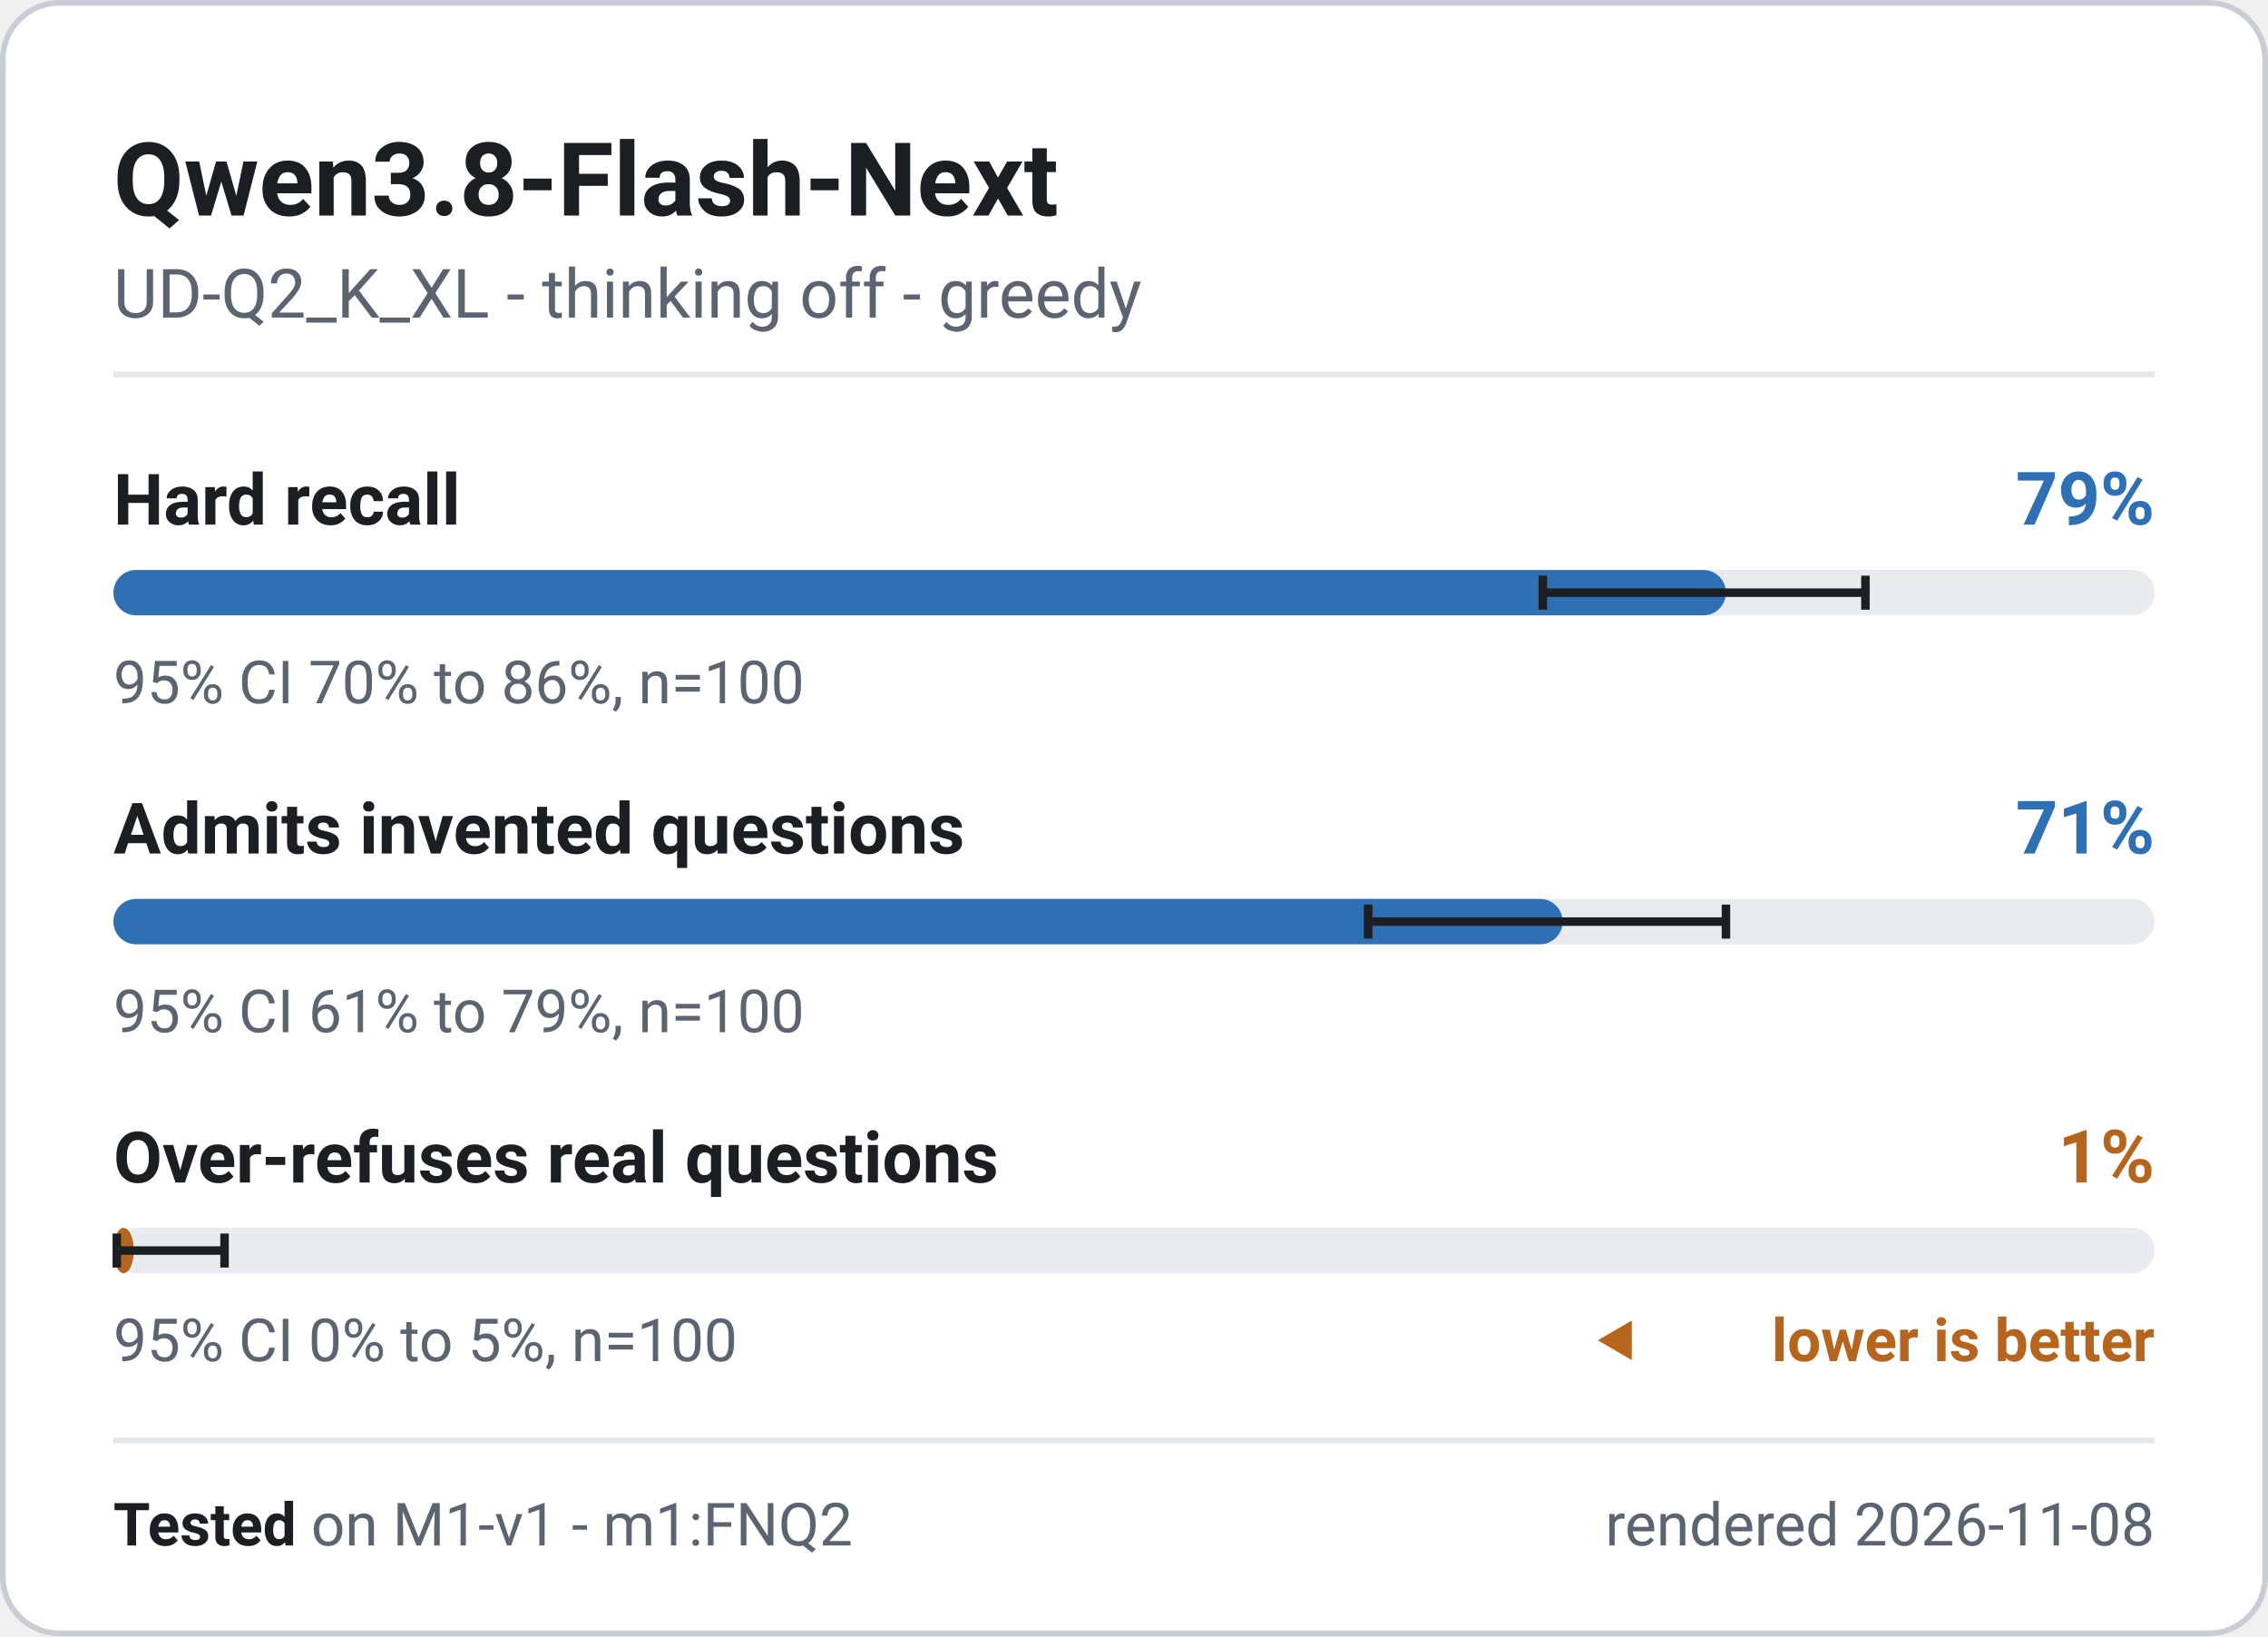
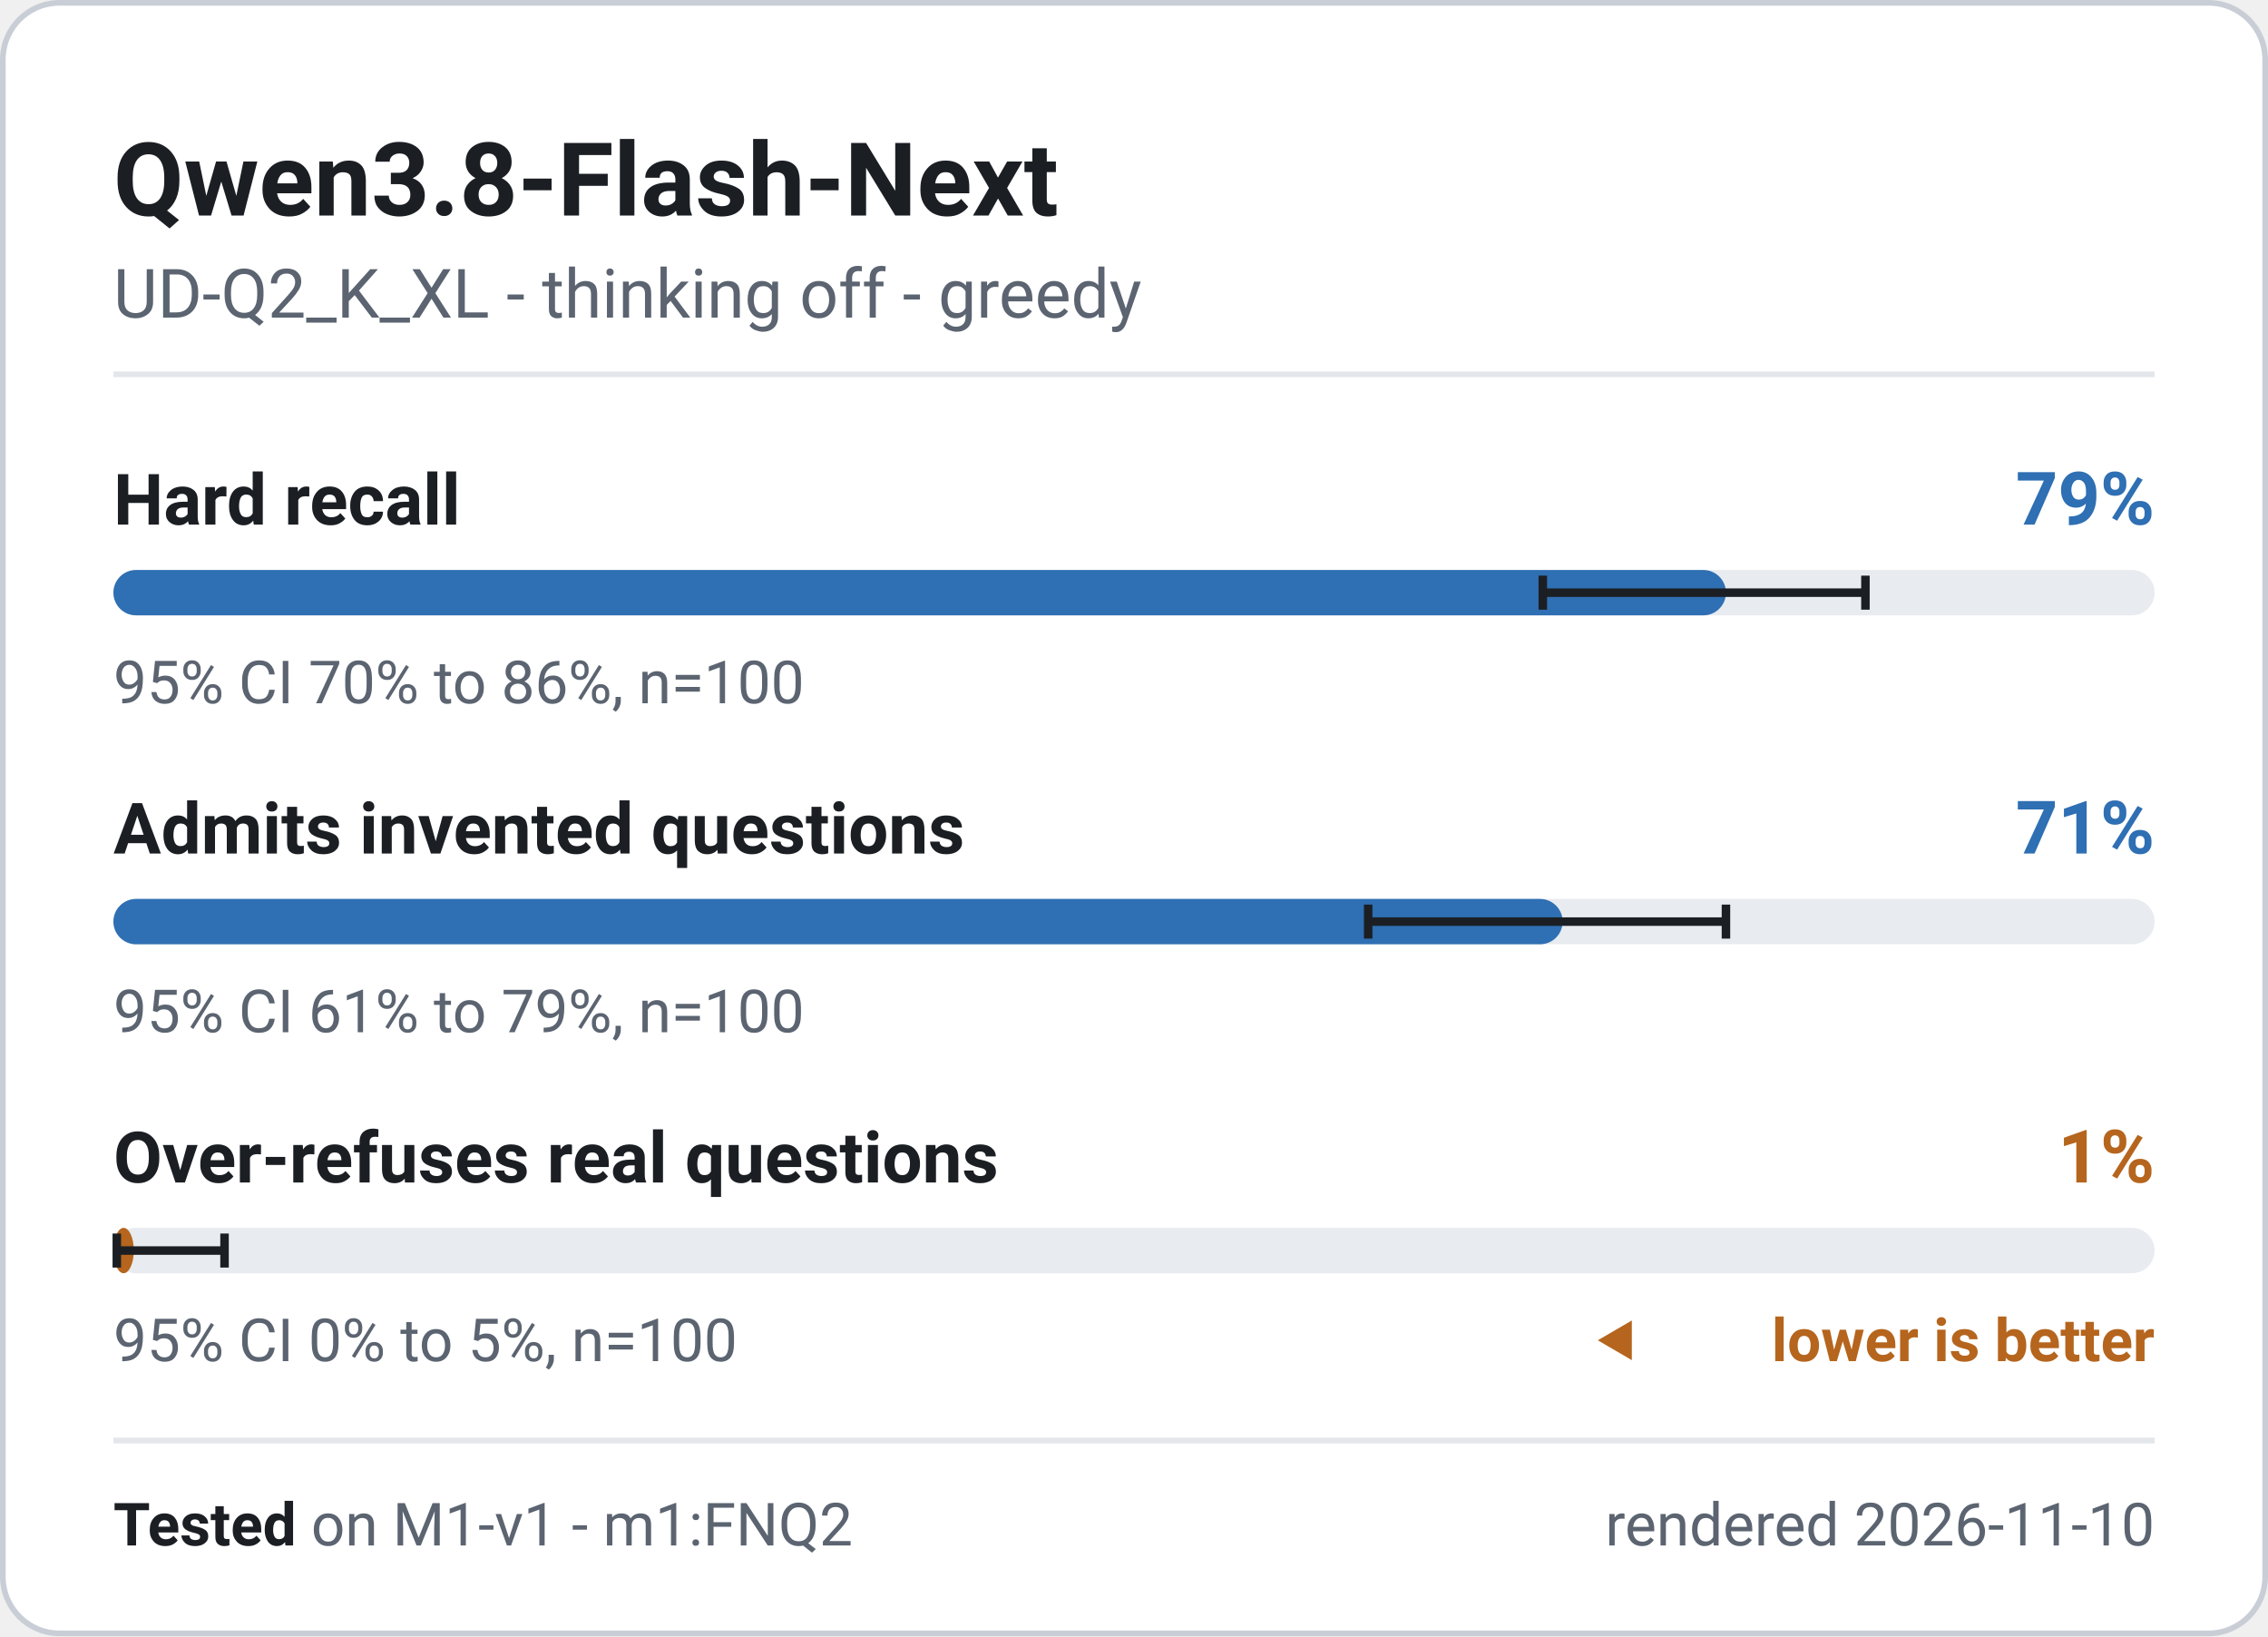
<svg xmlns="http://www.w3.org/2000/svg" width="400" height="288.5" viewBox="0 0 400 288.5" role="img" font-family="system-ui, -apple-system, 'Segoe UI', Roboto, 'Helvetica Neue', Arial, sans-serif" aria-label="Qwen3.8-Flash-Next - M1-v1 badge">
  <rect x="0.5" y="0.5" width="399" height="287.5" rx="10" fill="#ffffff" stroke="#c9ced6" stroke-width="1" />
  <text x="20" y="38" font-size="18" font-weight="700" fill="#1b1f24" text-anchor="start">Qwen3.8-Flash-Next</text>
  <text x="20" y="56" font-size="12" font-weight="400" fill="#5b6470" text-anchor="start">UD-Q2_K_XL - thinking off - greedy</text>
  <line x1="20" y1="66" x2="380" y2="66" stroke="#e3e6ea" stroke-width="1" />
  <g class="meter" data-metric="M1-v1|knowledge.hard_acc" data-v="0.79" data-lo="0.7002" data-hi="0.8583" data-n="100">
    <text x="20" y="92.5" font-size="12.5" font-weight="600" fill="#1b1f24" text-anchor="start">Hard recall</text>
    <text x="380" y="92.5" font-size="13" font-weight="700" fill="#2f6fb3" text-anchor="end">79%</text>
    <rect x="20" y="100.5" width="360" height="8" rx="4" fill="#e8ebef" />
    <rect x="20" y="100.5" width="284.4" height="8" rx="4" fill="#2f6fb3" />
    <path d="M272.1 101.5V107.5M272.1 104.5H329.0M329.0 101.5V107.5" stroke="#1b1f24" stroke-width="1.5" fill="none" />
    <text x="20" y="124" font-size="10.5" font-weight="400" fill="#5b6470" text-anchor="start">95% CI 70% to 86%, n=100</text>
  </g>
  <g class="meter" data-metric="M1-v1|honesty.invented_refusal_lenient" data-v="0.71" data-lo="0.6146" data-hi="0.7899" data-n="100">
    <text x="20" y="150.5" font-size="12.5" font-weight="600" fill="#1b1f24" text-anchor="start">Admits invented questions</text>
    <text x="380" y="150.5" font-size="13" font-weight="700" fill="#2f6fb3" text-anchor="end">71%</text>
    <rect x="20" y="158.5" width="360" height="8" rx="4" fill="#e8ebef" />
    <rect x="20" y="158.5" width="255.6" height="8" rx="4" fill="#2f6fb3" />
    <path d="M241.3 159.5V165.5M241.3 162.5H304.4M304.4 159.5V165.5" stroke="#1b1f24" stroke-width="1.5" fill="none" />
    <text x="20" y="182" font-size="10.5" font-weight="400" fill="#5b6470" text-anchor="start">95% CI 61% to 79%, n=100</text>
  </g>
-   <g class="meter" data-metric="M1-v1|honesty.overabstain_hard" data-v="0.01" data-lo="0.0018" data-hi="0.0545" data-n="100">
+   <g class="meter" data-metric="M1-v1|honesty.overabstain_hard_lenient" data-v="0.01" data-lo="0.0018" data-hi="0.0545" data-n="100">
    <text x="20" y="208.5" font-size="12.5" font-weight="600" fill="#1b1f24" text-anchor="start">Over-refuses real questions</text>
    <text x="380" y="208.5" font-size="13" font-weight="700" fill="#b5651d" text-anchor="end">1%</text>
    <rect x="20" y="216.5" width="360" height="8" rx="4" fill="#e8ebef" />
    <rect x="20" y="216.5" width="3.6" height="8" rx="4" fill="#b5651d" />
    <path d="M20.6 217.5V223.5M20.6 220.5H39.6M39.6 217.5V223.5" stroke="#1b1f24" stroke-width="1.5" fill="none" />
    <text x="20" y="240" font-size="10.5" font-weight="400" fill="#5b6470" text-anchor="start">95% CI 0% to 5%, n=100</text>
    <path d="M281.8 236.325l6 -3.5v7z" fill="#b5651d" />
    <text x="380" y="240" font-size="10.5" font-weight="600" fill="#b5651d" text-anchor="end">lower is better</text>
  </g>
  <line x1="20" y1="254" x2="380" y2="254" stroke="#e3e6ea" stroke-width="1" />
  <text x="20" y="272.5" font-size="10.5" fill="#5b6470">
    <tspan font-weight="700" fill="#1b1f24">Tested</tspan> on M1-v1 - m1:FNQ2</text>
-   <text x="380" y="272.5" font-size="10.5" font-weight="400" fill="#5b6470" text-anchor="end">rendered 2026-11-08</text>
+   <text x="380" y="272.5" font-size="10.5" font-weight="400" fill="#5b6470" text-anchor="end">rendered 2026-11-10</text>
</svg>
